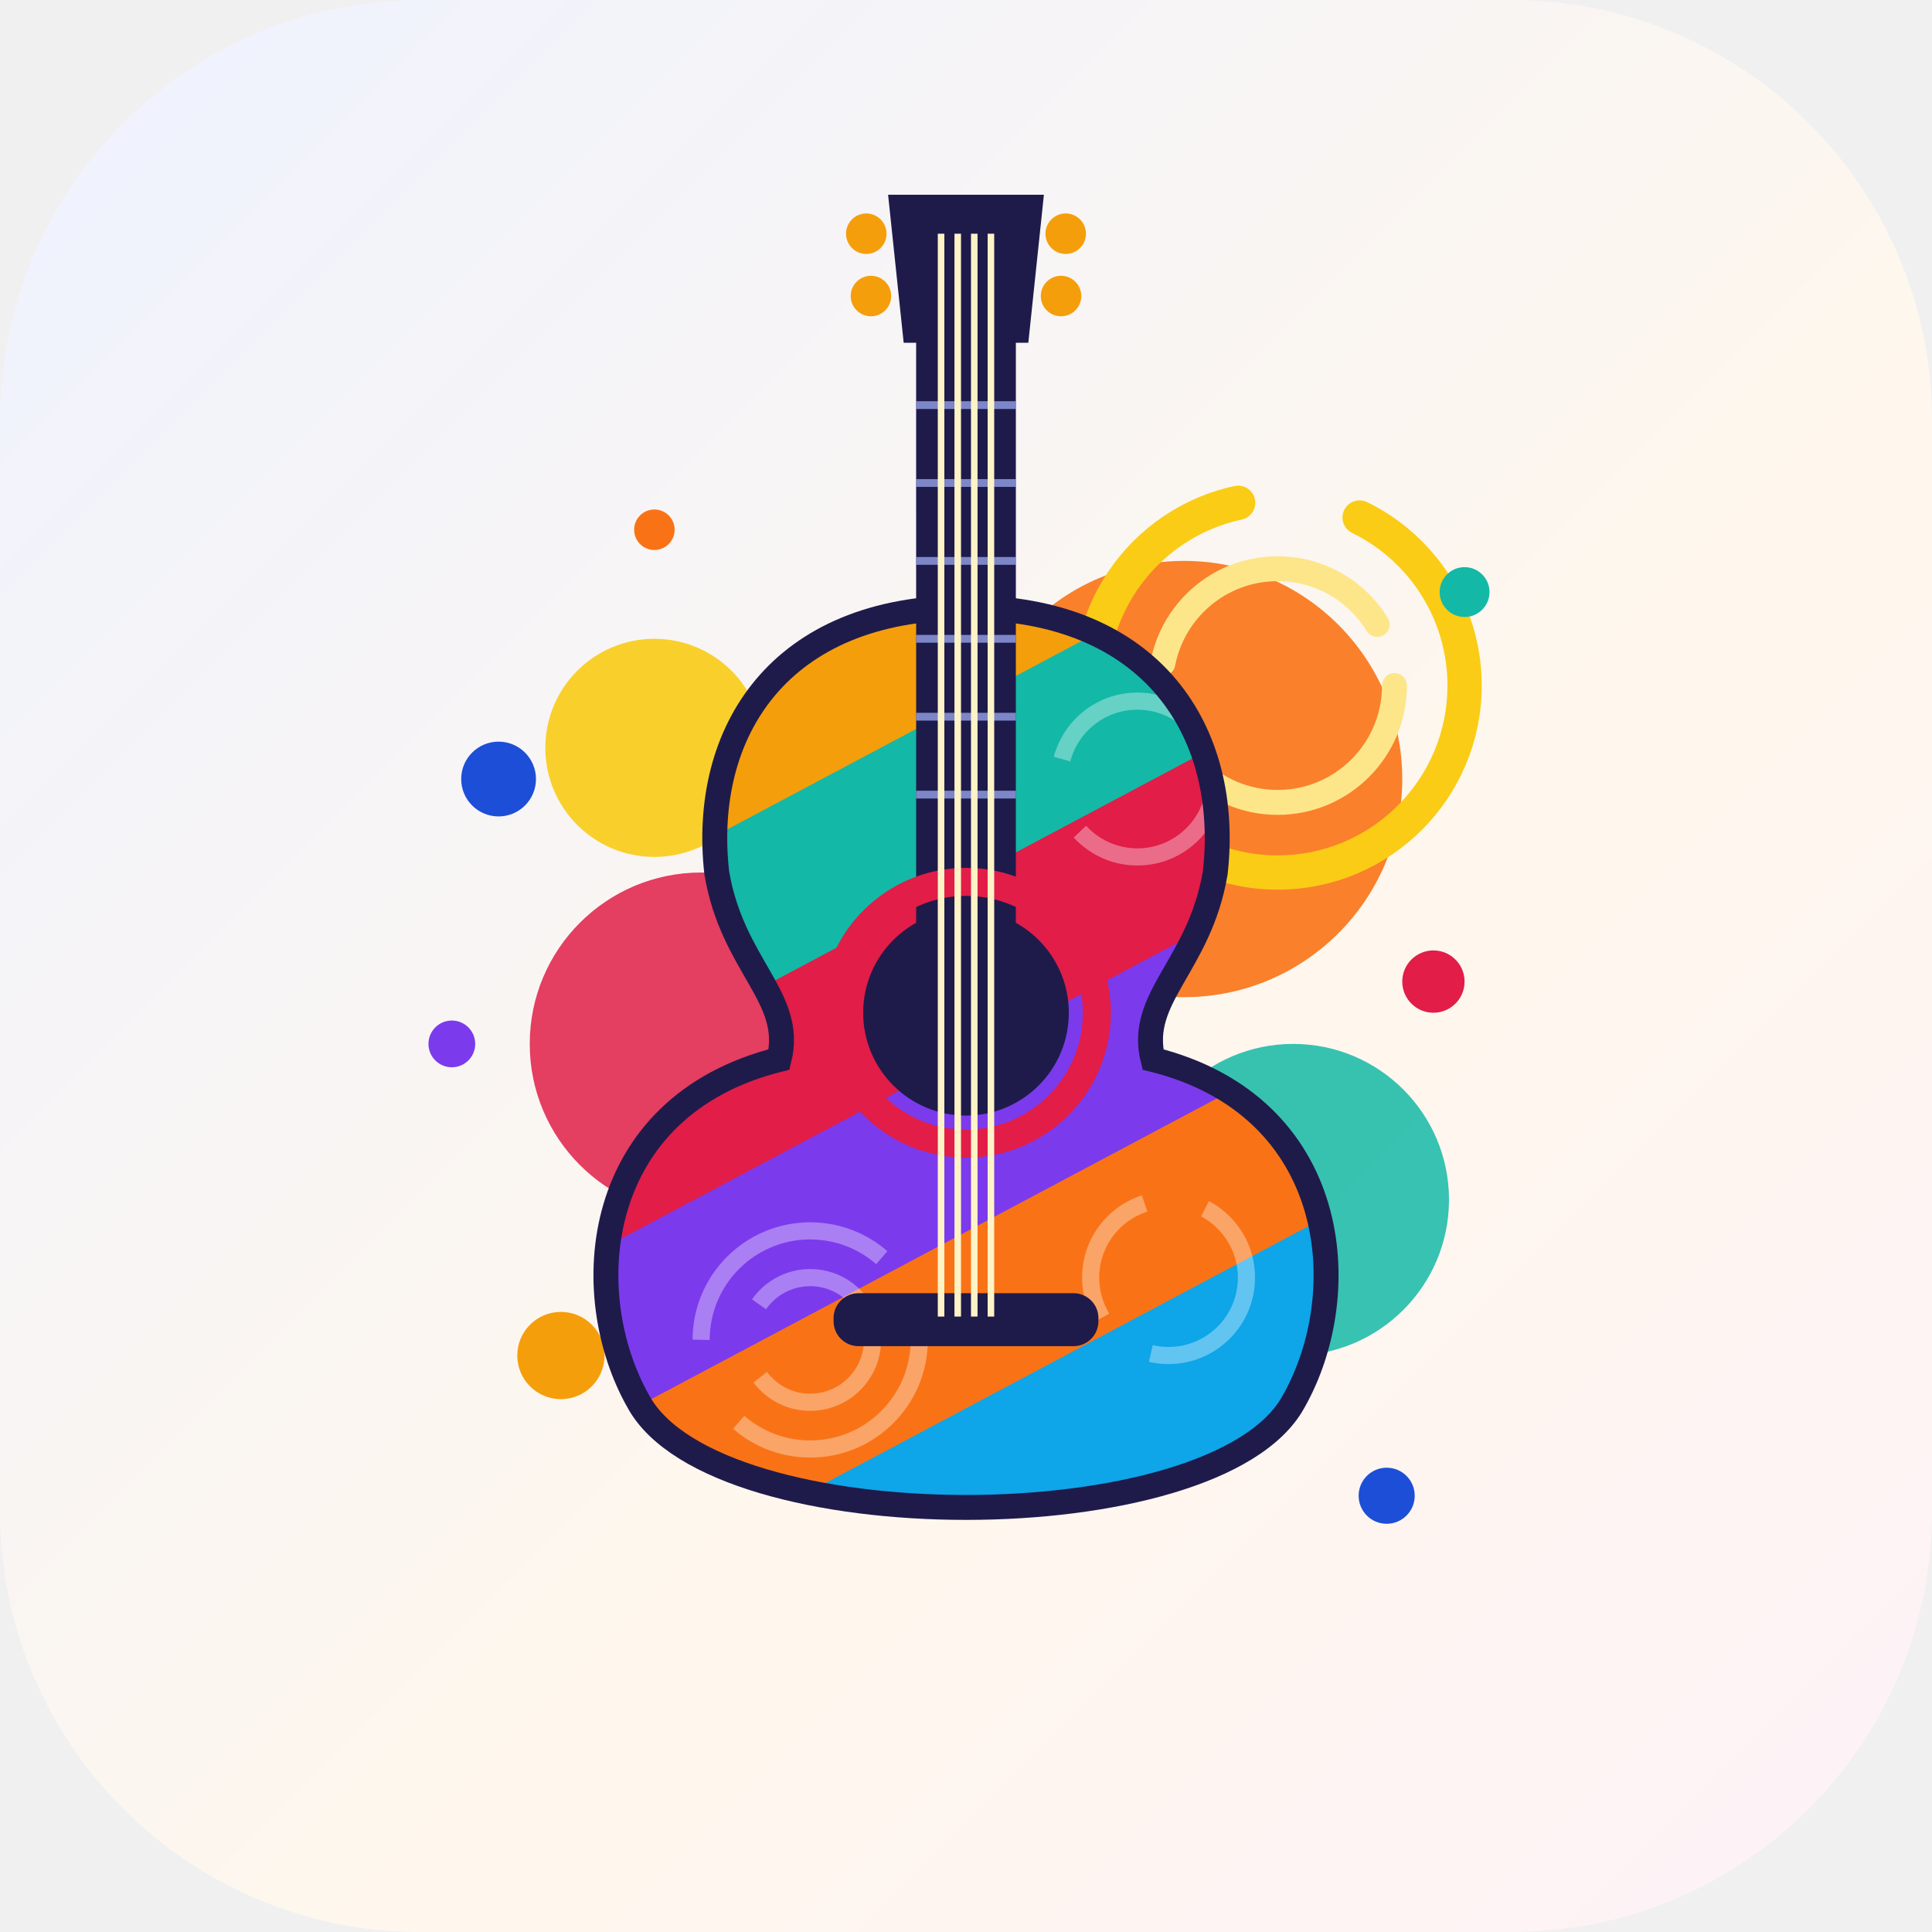
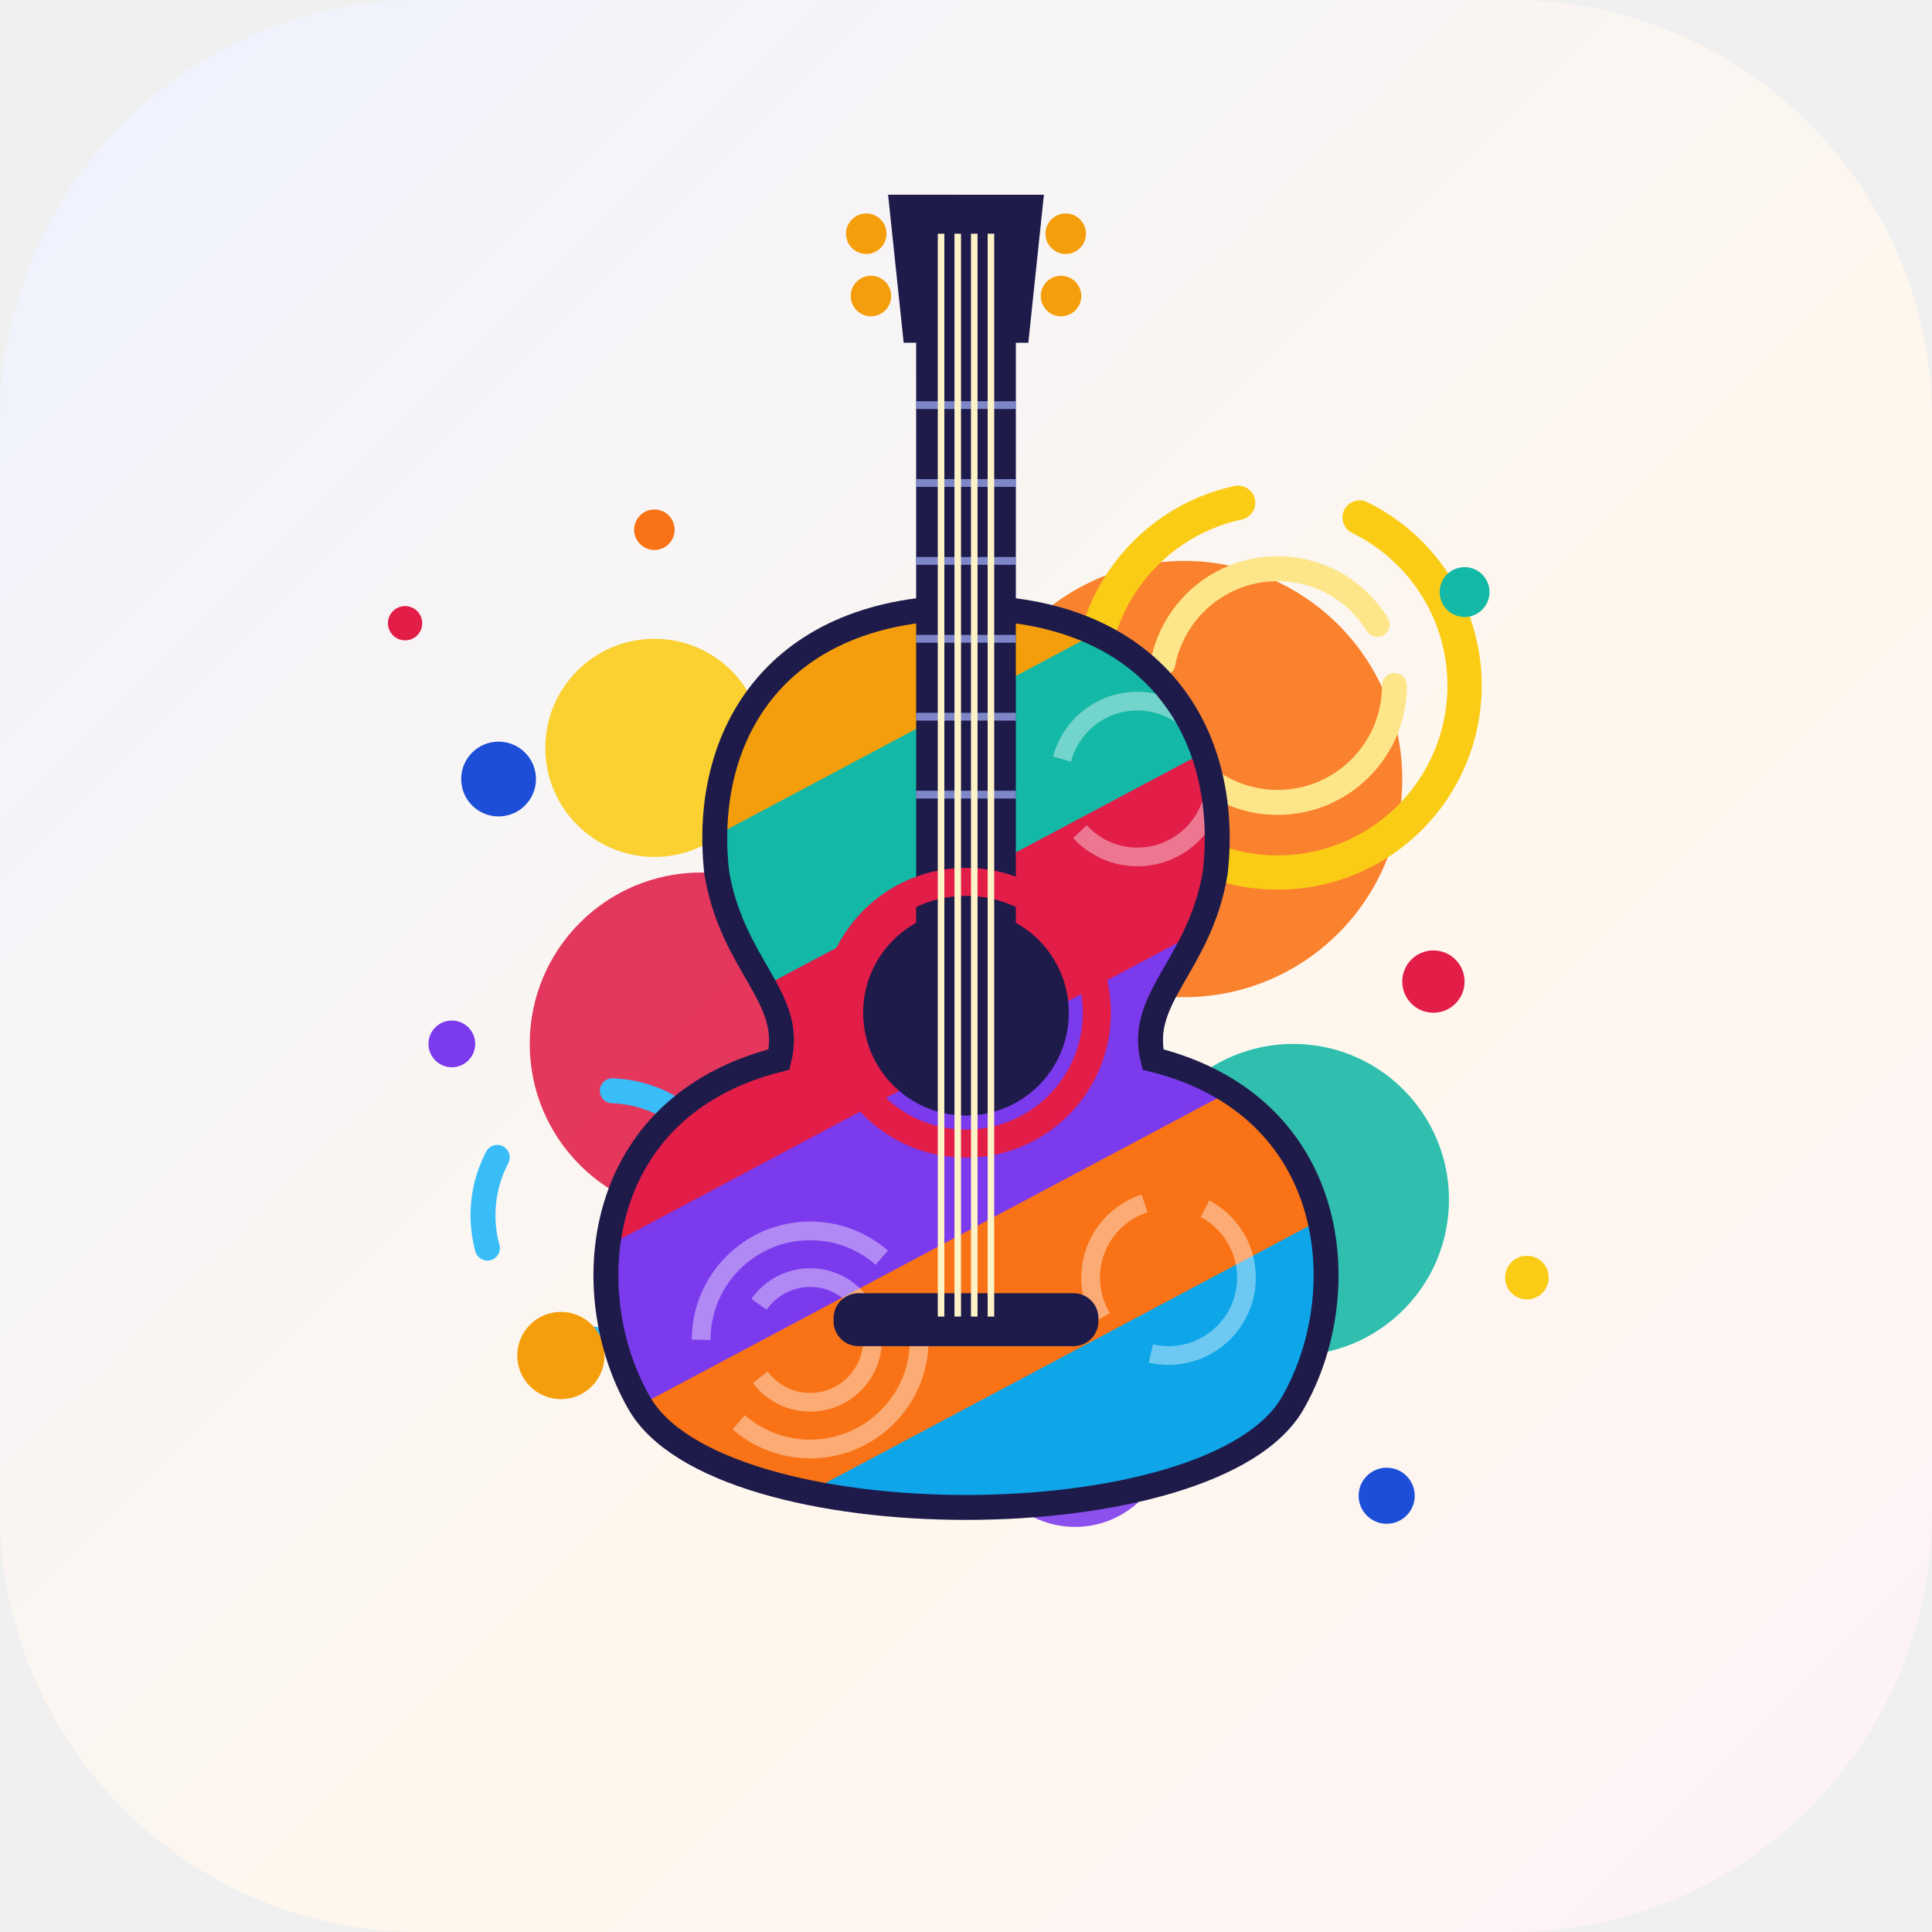
<svg xmlns="http://www.w3.org/2000/svg" viewBox="-12 -10 124 124" aria-hidden="true">
  <defs>
    <linearGradient id="bgg" x1="0" y1="0" x2="1" y2="1">
      <stop offset="0" stop-color="#EEF2FF" />
      <stop offset=".6" stop-color="#FFF7ED" />
      <stop offset="1" stop-color="#FDF2F8" />
    </linearGradient>
-   </defs>
-   <rect x="-12" y="-10" width="124" height="124" rx="27" fill="url(#bgg)" />
-   <defs>
    <clipPath id="ficb">
      <path d="M50 29C62 29 67 37 66 46C65 52 61 54 62 58C74 61 75 73 71 80C66 89 34 89 29 80C25 73 26 61 38 58C39 54 35 52 34 46C33 37 38 29 50 29Z" />
    </clipPath>
  </defs>
+   <rect x="-12" y="-10" width="124" height="124" rx="27" fill="url(#bgg)" />
  <g>
-     <circle cx="64" cy="40" r="14" fill="#F97316" opacity=".9" />
-     <circle cx="33" cy="57" r="11" fill="#E11D48" opacity=".85" />
-     <circle cx="71" cy="67" r="10" fill="#14B8A6" opacity=".85" />
-     <circle cx="30" cy="38" r="7" fill="#FACC15" opacity=".9" />
+     <circle cx="64" cy="40" r="14" fill="#F97316" opacity=".88" style="--o:64px 40px;animation-delay:0s" />
+     <circle cx="33" cy="57" r="11" fill="#E11D48" opacity=".88" style="--o:33px 57px;animation-delay:-2s" />
+     <circle cx="71" cy="67" r="10" fill="#14B8A6" opacity=".88" style="--o:71px 67px;animation-delay:-4s" />
+     <circle cx="30" cy="38" r="7" fill="#FACC15" opacity=".88" style="--o:30px 38px;animation-delay:-1s" />
+     <circle cx="57" cy="82" r="6" fill="#7C3AED" opacity=".88" style="--o:57px 82px;animation-delay:-3s" />
  </g>
  <g>
    <circle cx="70" cy="34" r="12" fill="none" stroke="#FACC15" stroke-width="2.2" stroke-linecap="round" stroke-dasharray="30 10 14 8" />
    <circle cx="70" cy="34" r="7.5" fill="none" stroke="#FDE68A" stroke-width="1.6" stroke-linecap="round" stroke-dasharray="18 7" />
+   </g>
+   <g>
+     <circle cx="27" cy="68" r="8" fill="none" stroke="#38BDF8" stroke-width="1.6" stroke-linecap="round" stroke-dasharray="14 9 6 9" />
  </g>
  <circle cx="20" cy="40" r="2.4" fill="#1D4ED8" style="animation-delay:-0s" />
  <circle cx="80" cy="53" r="2" fill="#E11D48" style="animation-delay:-0.6s" />
  <circle cx="24" cy="77" r="2.8" fill="#F59E0B" style="animation-delay:-1.2s" />
  <circle cx="82" cy="28" r="1.6" fill="#14B8A6" style="animation-delay:-0.3s" />
  <circle cx="17" cy="57" r="1.5" fill="#7C3AED" style="animation-delay:-0.9s" />
  <circle cx="77" cy="86" r="1.8" fill="#1D4ED8" style="animation-delay:-1.5s" />
  <circle cx="30" cy="24" r="1.3" fill="#F97316" style="animation-delay:-0.45s" />
+   <circle cx="86" cy="72" r="1.4" fill="#FACC15" style="animation-delay:-2.1s" />
+   <circle cx="14" cy="30" r="1.1" fill="#E11D48" style="animation-delay:-1.8s" />
  <g>
    <g clip-path="url(#ficb)">
      <g transform="rotate(-28 50 60)">
-         <rect x="-10" y="18" width="120" height="10.5" fill="#1D4ED8" />
-         <rect x="-10" y="28" width="120" height="10.5" fill="#F59E0B" />
-         <rect x="-10" y="38" width="120" height="10.5" fill="#14B8A6" />
-         <rect x="-10" y="48" width="120" height="10.5" fill="#E11D48" />
-         <rect x="-10" y="58" width="120" height="10.5" fill="#7C3AED" />
-         <rect x="-10" y="68" width="120" height="10.5" fill="#F97316" />
-         <rect x="-10" y="78" width="120" height="10.5" fill="#0EA5E9" />
-         <rect x="-10" y="88" width="120" height="10.5" fill="#FACC15" />
+         <g>
+           <rect x="-20" y="-62" width="140" height="10.6" fill="#1D4ED8" />
+           <rect x="-20" y="-52" width="140" height="10.6" fill="#F59E0B" />
+           <rect x="-20" y="-42" width="140" height="10.6" fill="#14B8A6" />
+           <rect x="-20" y="-32" width="140" height="10.6" fill="#E11D48" />
+           <rect x="-20" y="-22" width="140" height="10.6" fill="#7C3AED" />
+           <rect x="-20" y="-12" width="140" height="10.6" fill="#F97316" />
+           <rect x="-20" y="-2" width="140" height="10.6" fill="#0EA5E9" />
+           <rect x="-20" y="8" width="140" height="10.6" fill="#FACC15" />
+           <rect x="-20" y="18" width="140" height="10.6" fill="#1D4ED8" />
+           <rect x="-20" y="28" width="140" height="10.6" fill="#F59E0B" />
+           <rect x="-20" y="38" width="140" height="10.6" fill="#14B8A6" />
+           <rect x="-20" y="48" width="140" height="10.6" fill="#E11D48" />
+           <rect x="-20" y="58" width="140" height="10.6" fill="#7C3AED" />
+           <rect x="-20" y="68" width="140" height="10.6" fill="#F97316" />
+           <rect x="-20" y="78" width="140" height="10.6" fill="#0EA5E9" />
+           <rect x="-20" y="88" width="140" height="10.6" fill="#FACC15" />
+           <rect x="-20" y="98" width="140" height="10.6" fill="#1D4ED8" />
+           <rect x="-20" y="108" width="140" height="10.6" fill="#F59E0B" />
+         </g>
      </g>
-       <circle cx="40" cy="76" r="7" fill="none" stroke="#fff" stroke-opacity=".35" stroke-width="1.1" stroke-dasharray="16 6" />
-       <circle cx="40" cy="76" r="4" fill="none" stroke="#fff" stroke-opacity=".35" stroke-width="1.1" stroke-dasharray="10 5" />
-       <circle cx="61" cy="40" r="5" fill="none" stroke="#fff" stroke-opacity=".35" stroke-width="1.1" stroke-dasharray="12 5" />
-       <circle cx="63" cy="72" r="5" fill="none" stroke="#fff" stroke-opacity=".35" stroke-width="1.1" stroke-dasharray="9 4" />
+       <circle cx="40" cy="76" r="7" fill="none" stroke="#fff" stroke-opacity=".4" stroke-width="1.2" stroke-dasharray="16 6" style="--o:40px 76px;--s:9s" />
+       <circle cx="40" cy="76" r="4" fill="none" stroke="#fff" stroke-opacity=".4" stroke-width="1.2" stroke-dasharray="10 5" style="--o:40px 76px;--s:6s" />
+       <circle cx="61" cy="40" r="5" fill="none" stroke="#fff" stroke-opacity=".4" stroke-width="1.2" stroke-dasharray="12 5" style="--o:61px 40px;--s:7s" />
+       <circle cx="63" cy="72" r="5" fill="none" stroke="#fff" stroke-opacity=".4" stroke-width="1.2" stroke-dasharray="9 4" style="--o:63px 72px;--s:8s" />
    </g>
    <path d="M50 29C62 29 67 37 66 46C65 52 61 54 62 58C74 61 75 73 71 80C66 89 34 89 29 80C25 73 26 61 38 58C39 54 35 52 34 46C33 37 38 29 50 29Z" fill="none" stroke="#1E1B4B" stroke-width="1.6" />
    <rect x="46.8" y="10" width="6.4" height="42" rx="1" fill="#1E1B4B" />
    <line x1="46.8" x2="53.2" y1="16" y2="16" stroke="#A5B4FC" stroke-width=".5" opacity=".7" />
    <line x1="46.8" x2="53.2" y1="21" y2="21" stroke="#A5B4FC" stroke-width=".5" opacity=".7" />
    <line x1="46.8" x2="53.2" y1="26" y2="26" stroke="#A5B4FC" stroke-width=".5" opacity=".7" />
    <line x1="46.8" x2="53.2" y1="31" y2="31" stroke="#A5B4FC" stroke-width=".5" opacity=".7" />
    <line x1="46.8" x2="53.2" y1="36" y2="36" stroke="#A5B4FC" stroke-width=".5" opacity=".7" />
    <line x1="46.8" x2="53.2" y1="41" y2="41" stroke="#A5B4FC" stroke-width=".5" opacity=".7" />
    <path d="M45 2.5H55L54 12H46Z" fill="#1E1B4B" />
    <circle cx="43.6" cy="5" r="1.3" fill="#F59E0B" />
    <circle cx="43.9" cy="9" r="1.3" fill="#F59E0B" />
    <circle cx="56.4" cy="5" r="1.3" fill="#F59E0B" />
    <circle cx="56.1" cy="9" r="1.3" fill="#F59E0B" />
    <circle cx="50" cy="55" r="8.4" fill="none" stroke="#E11D48" stroke-width="1.8" />
    <circle cx="50" cy="55" r="6.6" fill="#1E1B4B" />
    <rect x="41.5" y="73" width="17" height="3.4" rx="1.6" fill="#1E1B4B" />
    <line x1="48.4" x2="48.4" y1="5" y2="74.5" stroke="#FEF3C7" stroke-width=".42" style="--i:0" />
    <line x1="49.47" x2="49.47" y1="5" y2="74.5" stroke="#FEF3C7" stroke-width=".42" style="--i:1" />
    <line x1="50.53" x2="50.53" y1="5" y2="74.5" stroke="#FEF3C7" stroke-width=".42" style="--i:2" />
    <line x1="51.6" x2="51.6" y1="5" y2="74.5" stroke="#FEF3C7" stroke-width=".42" style="--i:3" />
  </g>
</svg>
